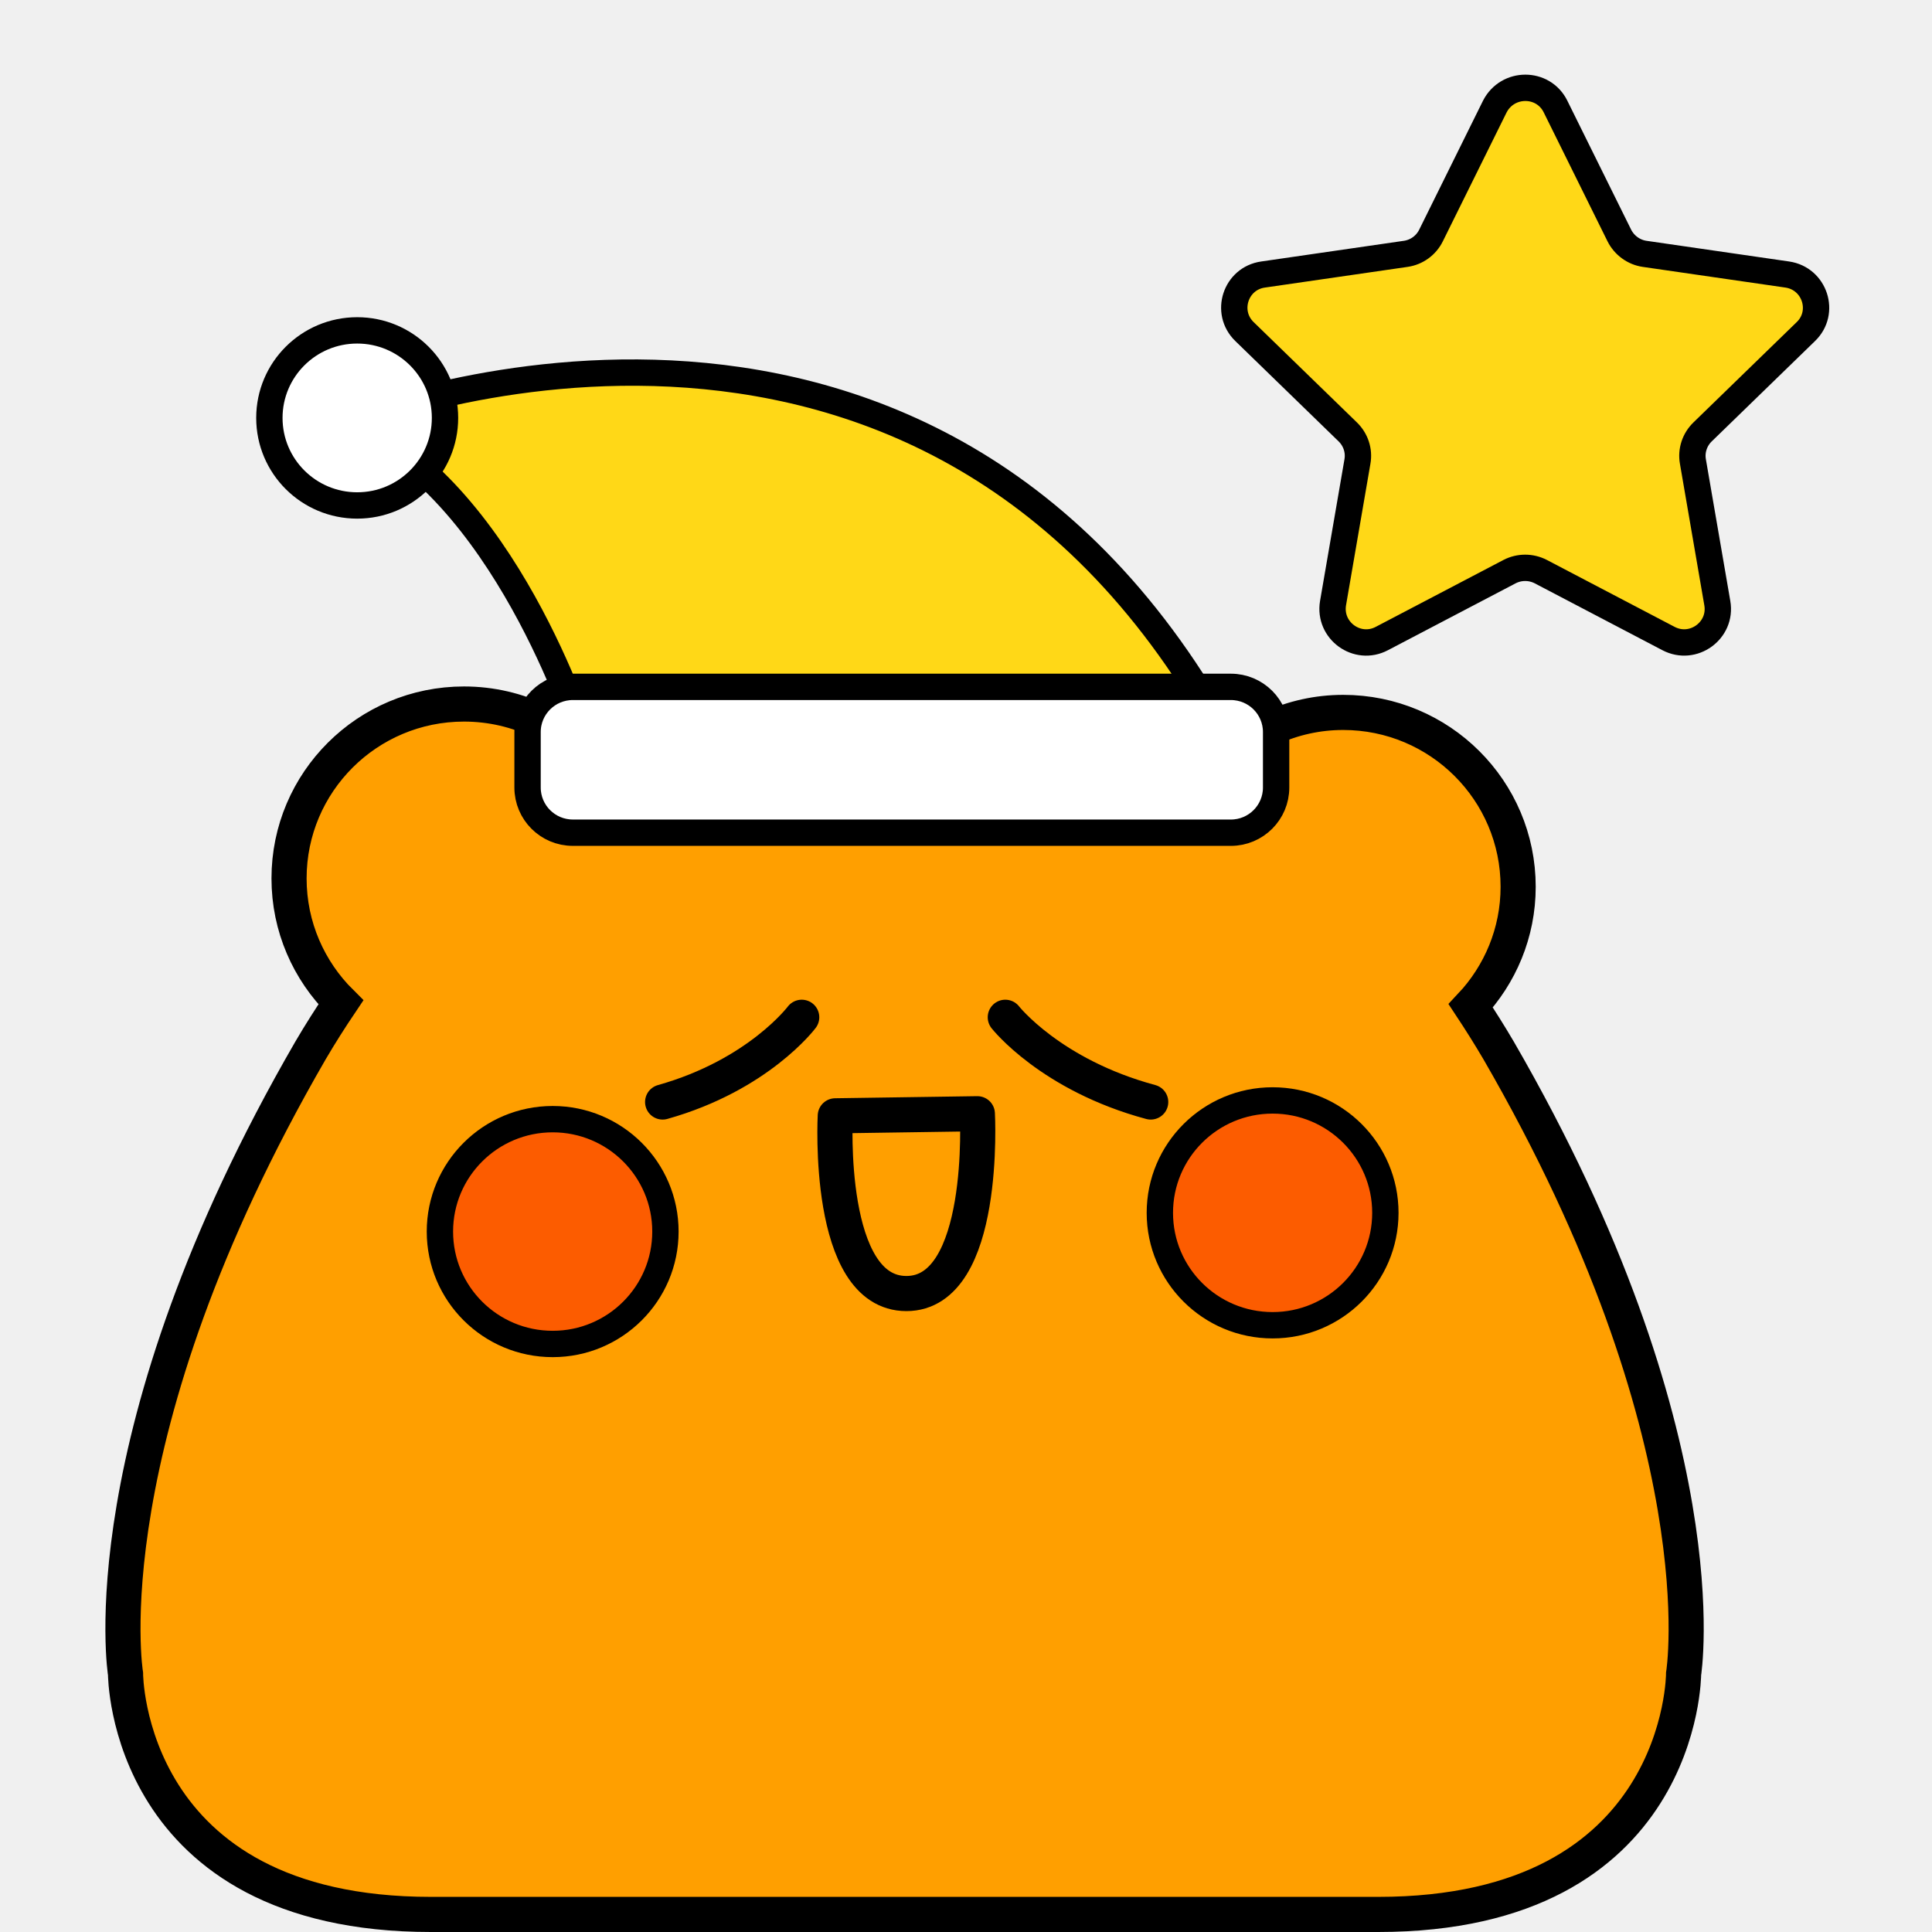
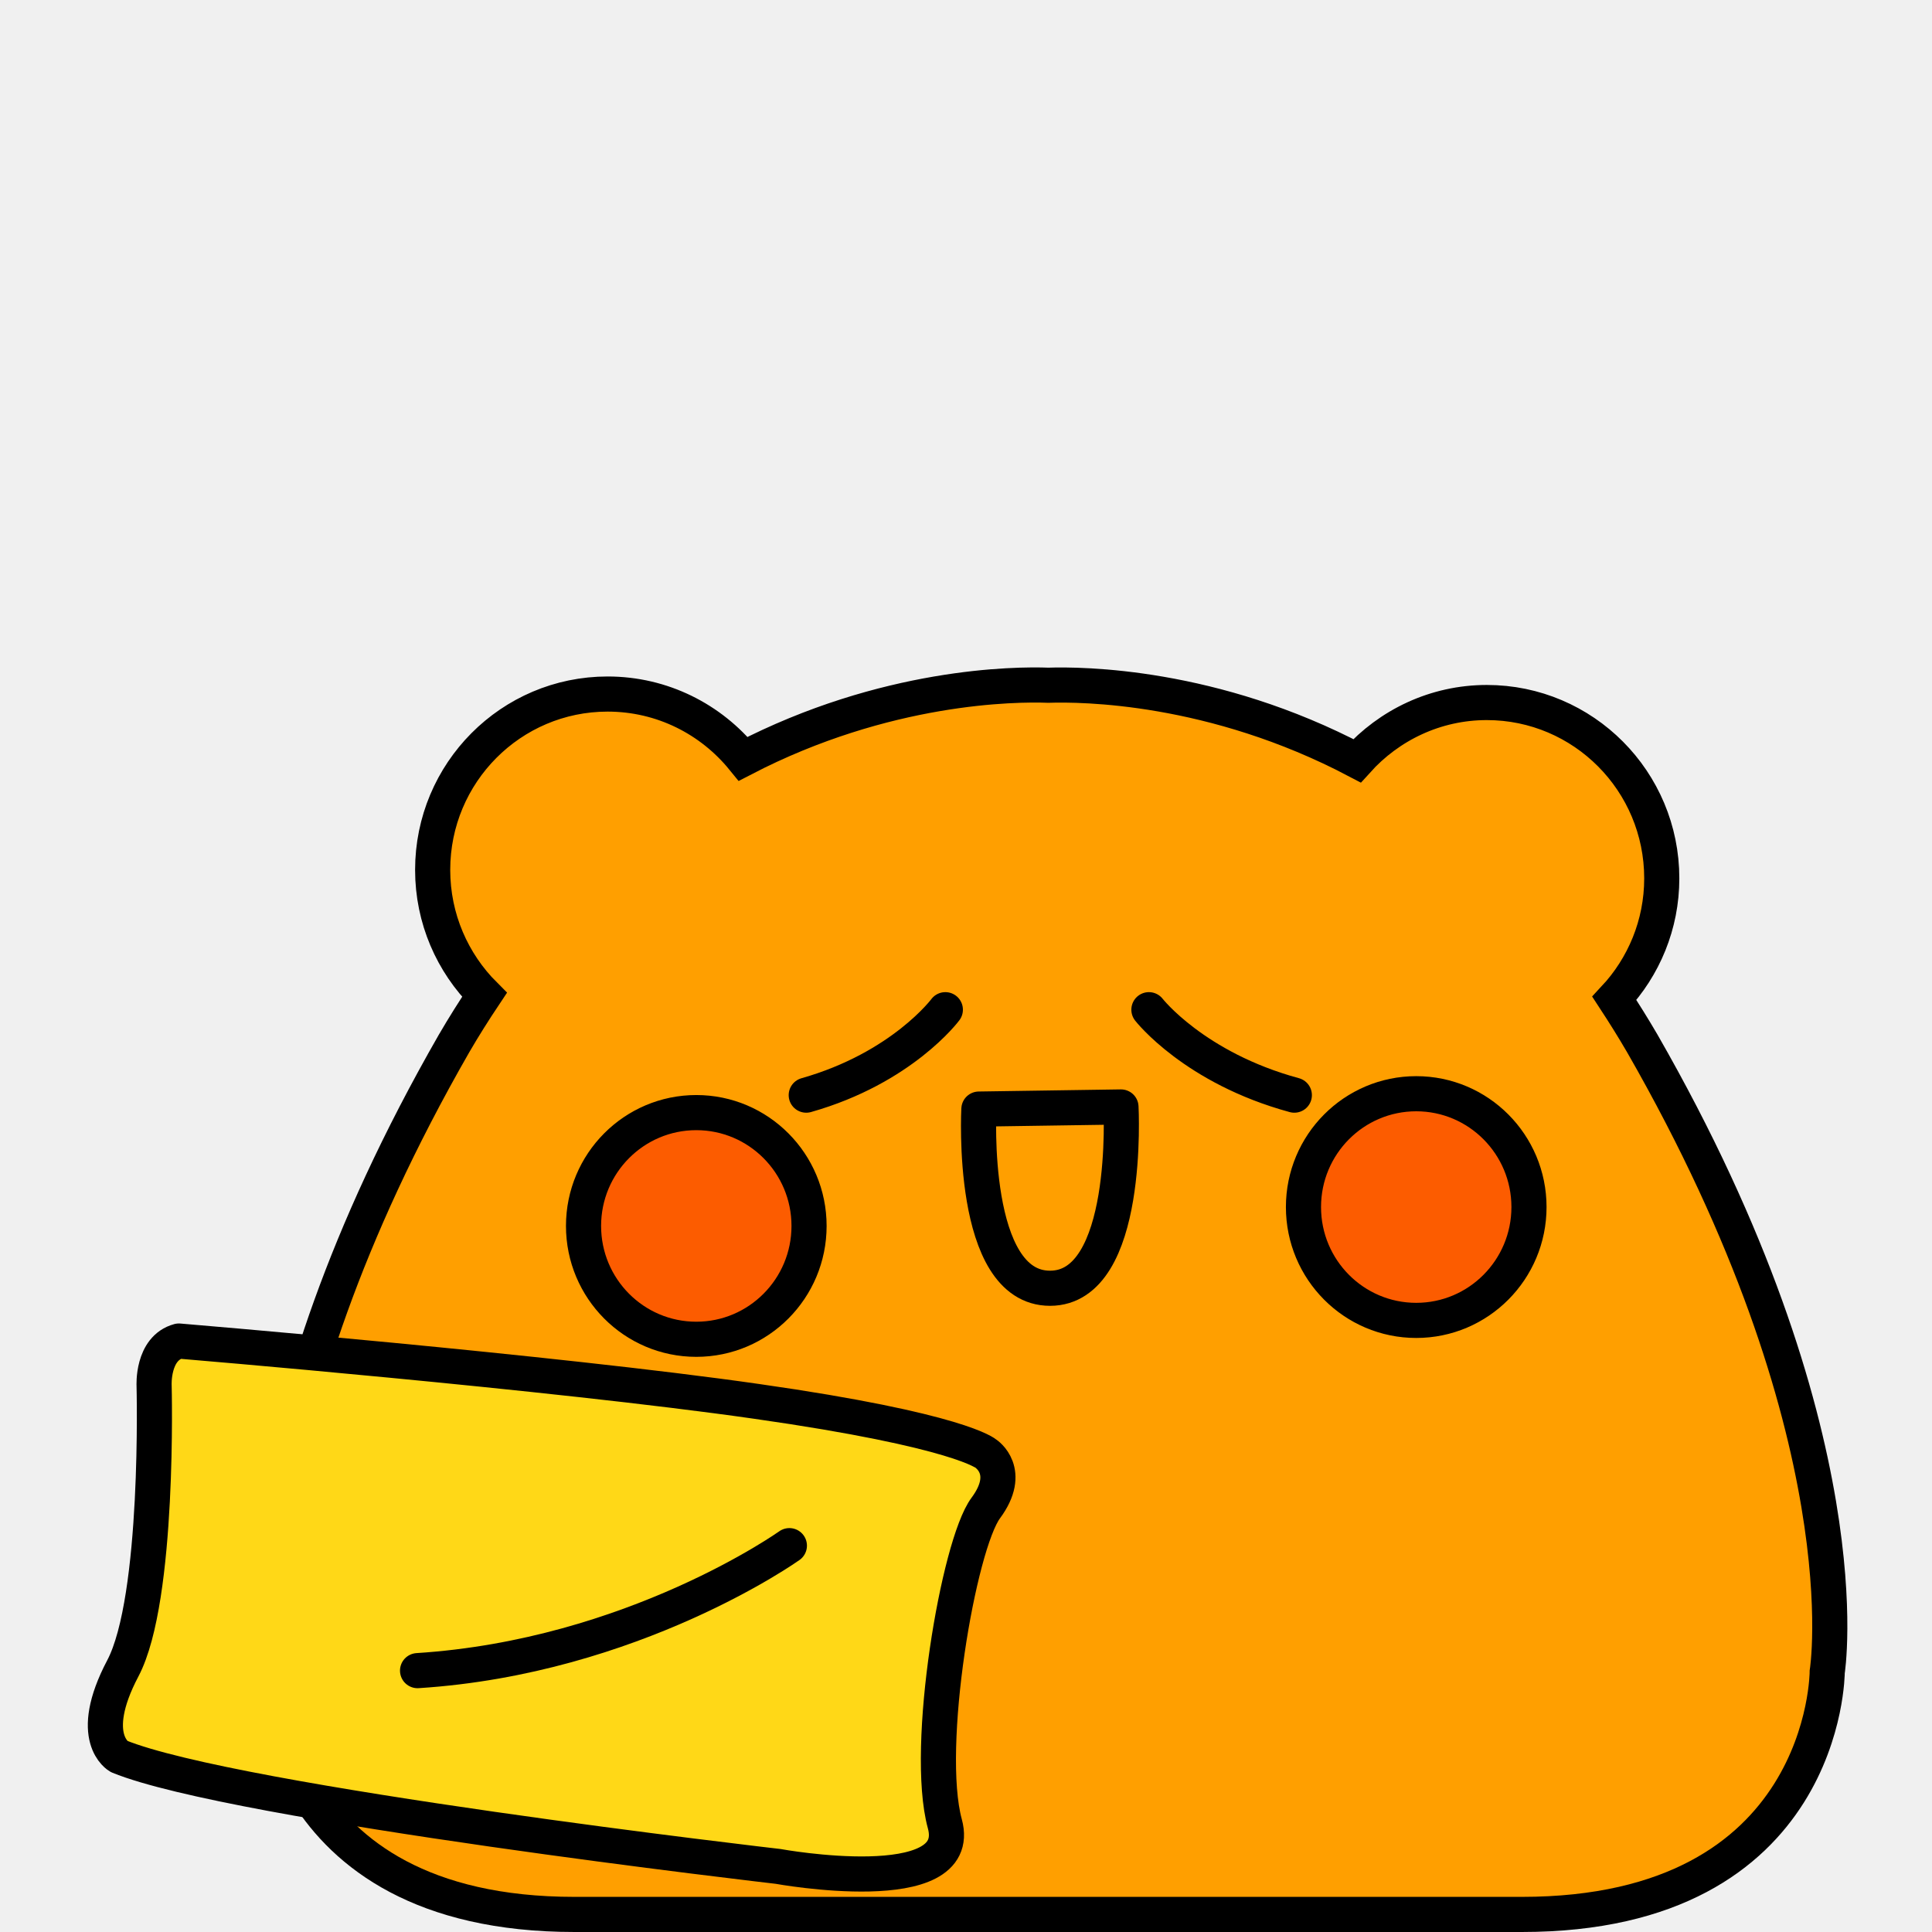
<svg xmlns="http://www.w3.org/2000/svg" width="110" height="110" fill="none" viewBox="0 0 110 110">
-   <path fill="#FF9F00" stroke="#000" stroke-miterlimit="10" stroke-width="2" d="M85.327 59.812c-.52-.887-1.05-1.724-1.59-2.542 1.67-1.774 2.7-4.157 2.7-6.779 0-5.483-4.46-9.929-9.96-9.929-2.93 0-5.56 1.276-7.39 3.29-8.21-4.287-15.69-4.327-17.58-4.267-1.87-.07-9.25-.02-17.37 4.157-1.83-2.233-4.6-3.658-7.72-3.658-5.5 0-9.96 4.446-9.96 9.929 0 2.761 1.13 5.254 2.95 7.058-.59.877-1.17 1.784-1.73 2.741-12.74 22.022-10.53 35.49-10.53 35.49S7.147 109 24.537 109h53.93c17.39 0 17.39-13.698 17.39-13.698s2.21-13.468-10.53-35.49z" />
-   <path stroke="#000" stroke-linecap="round" stroke-linejoin="round" stroke-miterlimit="10" stroke-width="2" d="M45.647 57.919s-2.46 3.29-7.92 4.825M57.237 57.919s2.58 3.29 8.28 4.825M47.557 63.53l8.09-.119s.56 10.238-4.04 10.238-4.05-10.118-4.05-10.118z" />
-   <path fill="#FFD817" stroke="#000" stroke-linecap="round" stroke-linejoin="round" stroke-miterlimit="10" stroke-width="1.5" d="M69.537 41.53c-17.23-30.755-49.75-17.457-49.75-17.457 8.89 3.6 13.34 17.735 13.34 17.735l36.41-.279z" />
-   <path fill="#fff" stroke="#000" stroke-linecap="round" stroke-linejoin="round" stroke-miterlimit="10" stroke-width="1.5" d="M70.077 47.41h-37.46c-1.43 0-2.58-1.155-2.58-2.571v-3.16c0-1.426 1.16-2.572 2.58-2.572h37.46c1.43 0 2.58 1.156 2.58 2.572v3.16c0 1.416-1.15 2.572-2.58 2.572zM20.337 28.779c2.761 0 5-2.232 5-4.985s-2.239-4.984-5-4.984c-2.762 0-5 2.232-5 4.984 0 2.753 2.238 4.985 5 4.985z" />
-   <path fill="#FFD817" stroke="#000" stroke-linecap="round" stroke-linejoin="round" stroke-miterlimit="10" stroke-width="1.5" d="M88.567 6.07l3.63 7.336c.28.559.82.957 1.44 1.047l8.12 1.177c1.57.229 2.2 2.153 1.06 3.25l-5.88 5.712c-.45.438-.66 1.067-.55 1.685l1.39 8.065c.27 1.555-1.37 2.751-2.78 2.013l-7.27-3.808c-.56-.289-1.22-.289-1.78 0l-7.27 3.808c-1.4.738-3.04-.448-2.78-2.013l1.39-8.065c.11-.619-.1-1.247-.55-1.685l-5.88-5.712c-1.14-1.107-.51-3.031 1.06-3.25l8.12-1.177c.62-.09 1.16-.478 1.44-1.047l3.63-7.337c.73-1.425 2.76-1.425 3.46 0z" />
-   <path fill="#FC5C00" stroke="#000" stroke-miterlimit="10" stroke-width="1.5" d="M31.467 76.52c3.545 0 6.42-2.865 6.42-6.4 0-3.534-2.875-6.4-6.42-6.4-3.546 0-6.42 2.866-6.42 6.4 0 3.535 2.874 6.4 6.42 6.4zM72.457 75.454c3.545 0 6.42-2.865 6.42-6.4s-2.875-6.4-6.42-6.4c-3.546 0-6.42 2.865-6.42 6.4s2.874 6.4 6.42 6.4z" />
+   <path fill="#FF9F00" stroke="#000" stroke-miterlimit="10" stroke-width="2" d="M93.504 59.407c-.52-.894-1.05-1.738-1.59-2.563 1.67-1.789 2.7-4.191 2.7-6.834 0-5.529-4.46-10.011-9.96-10.011-2.93 0-5.56 1.286-7.39 3.316-8.21-4.322-15.69-4.362-17.58-4.301-1.87-.07-9.25-.02-17.37 4.19-1.83-2.25-4.6-3.688-7.72-3.688-5.5 0-9.96 4.483-9.96 10.011 0 2.784 1.13 5.297 2.95 7.116-.59.885-1.17 1.8-1.73 2.764-12.74 22.204-10.53 35.783-10.53 35.783s0 13.81 17.39 13.81h53.93c17.39 0 17.39-13.81 17.39-13.81s2.21-13.58-10.53-35.783z" />
+   <path stroke="#000" stroke-linecap="round" stroke-linejoin="round" stroke-miterlimit="10" stroke-width="2" d="M53.824 57.488s-2.46 3.317-7.92 4.865M65.414 57.488s2.58 3.317 8.28 4.865M55.734 63.146l8.09-.12s.56 10.322-4.04 10.322-4.05-10.202-4.05-10.202z" />
+   <path fill="#FFD817" stroke="#000" stroke-linecap="round" stroke-linejoin="round" stroke-miterlimit="10" stroke-width="2" d="M10.184 76.353s21.28 1.77 32.91 3.438c11.63 1.659 13.05 2.985 13.05 2.985s1.53.995-.02 3.086c-1.55 2.09-3.52 13.6-2.33 17.971 1.2 4.383-9.49 2.433-9.49 2.433s-30.94-3.568-37.53-6.262c0 0-1.88-1.035.22-5.016 2.1-3.98 1.78-16.091 1.78-16.091s-.12-2.131 1.41-2.544z" />
+   <path stroke="#000" stroke-linecap="round" stroke-linejoin="round" stroke-miterlimit="10" stroke-width="2" d="M44.944 88.003s-8.88 6.332-21.17 7.116" />
+   <path fill="#FC5C00" stroke="#000" stroke-miterlimit="10" stroke-width="2" d="M39.644 76.253c3.546 0 6.42-2.889 6.42-6.453 0-3.563-2.874-6.453-6.42-6.453s-6.42 2.89-6.42 6.453c0 3.564 2.874 6.453 6.42 6.453zM80.634 75.178c3.546 0 6.42-2.89 6.42-6.453 0-3.564-2.874-6.453-6.42-6.453s-6.42 2.889-6.42 6.453c0 3.564 2.874 6.453 6.42 6.453z" />
</svg>
